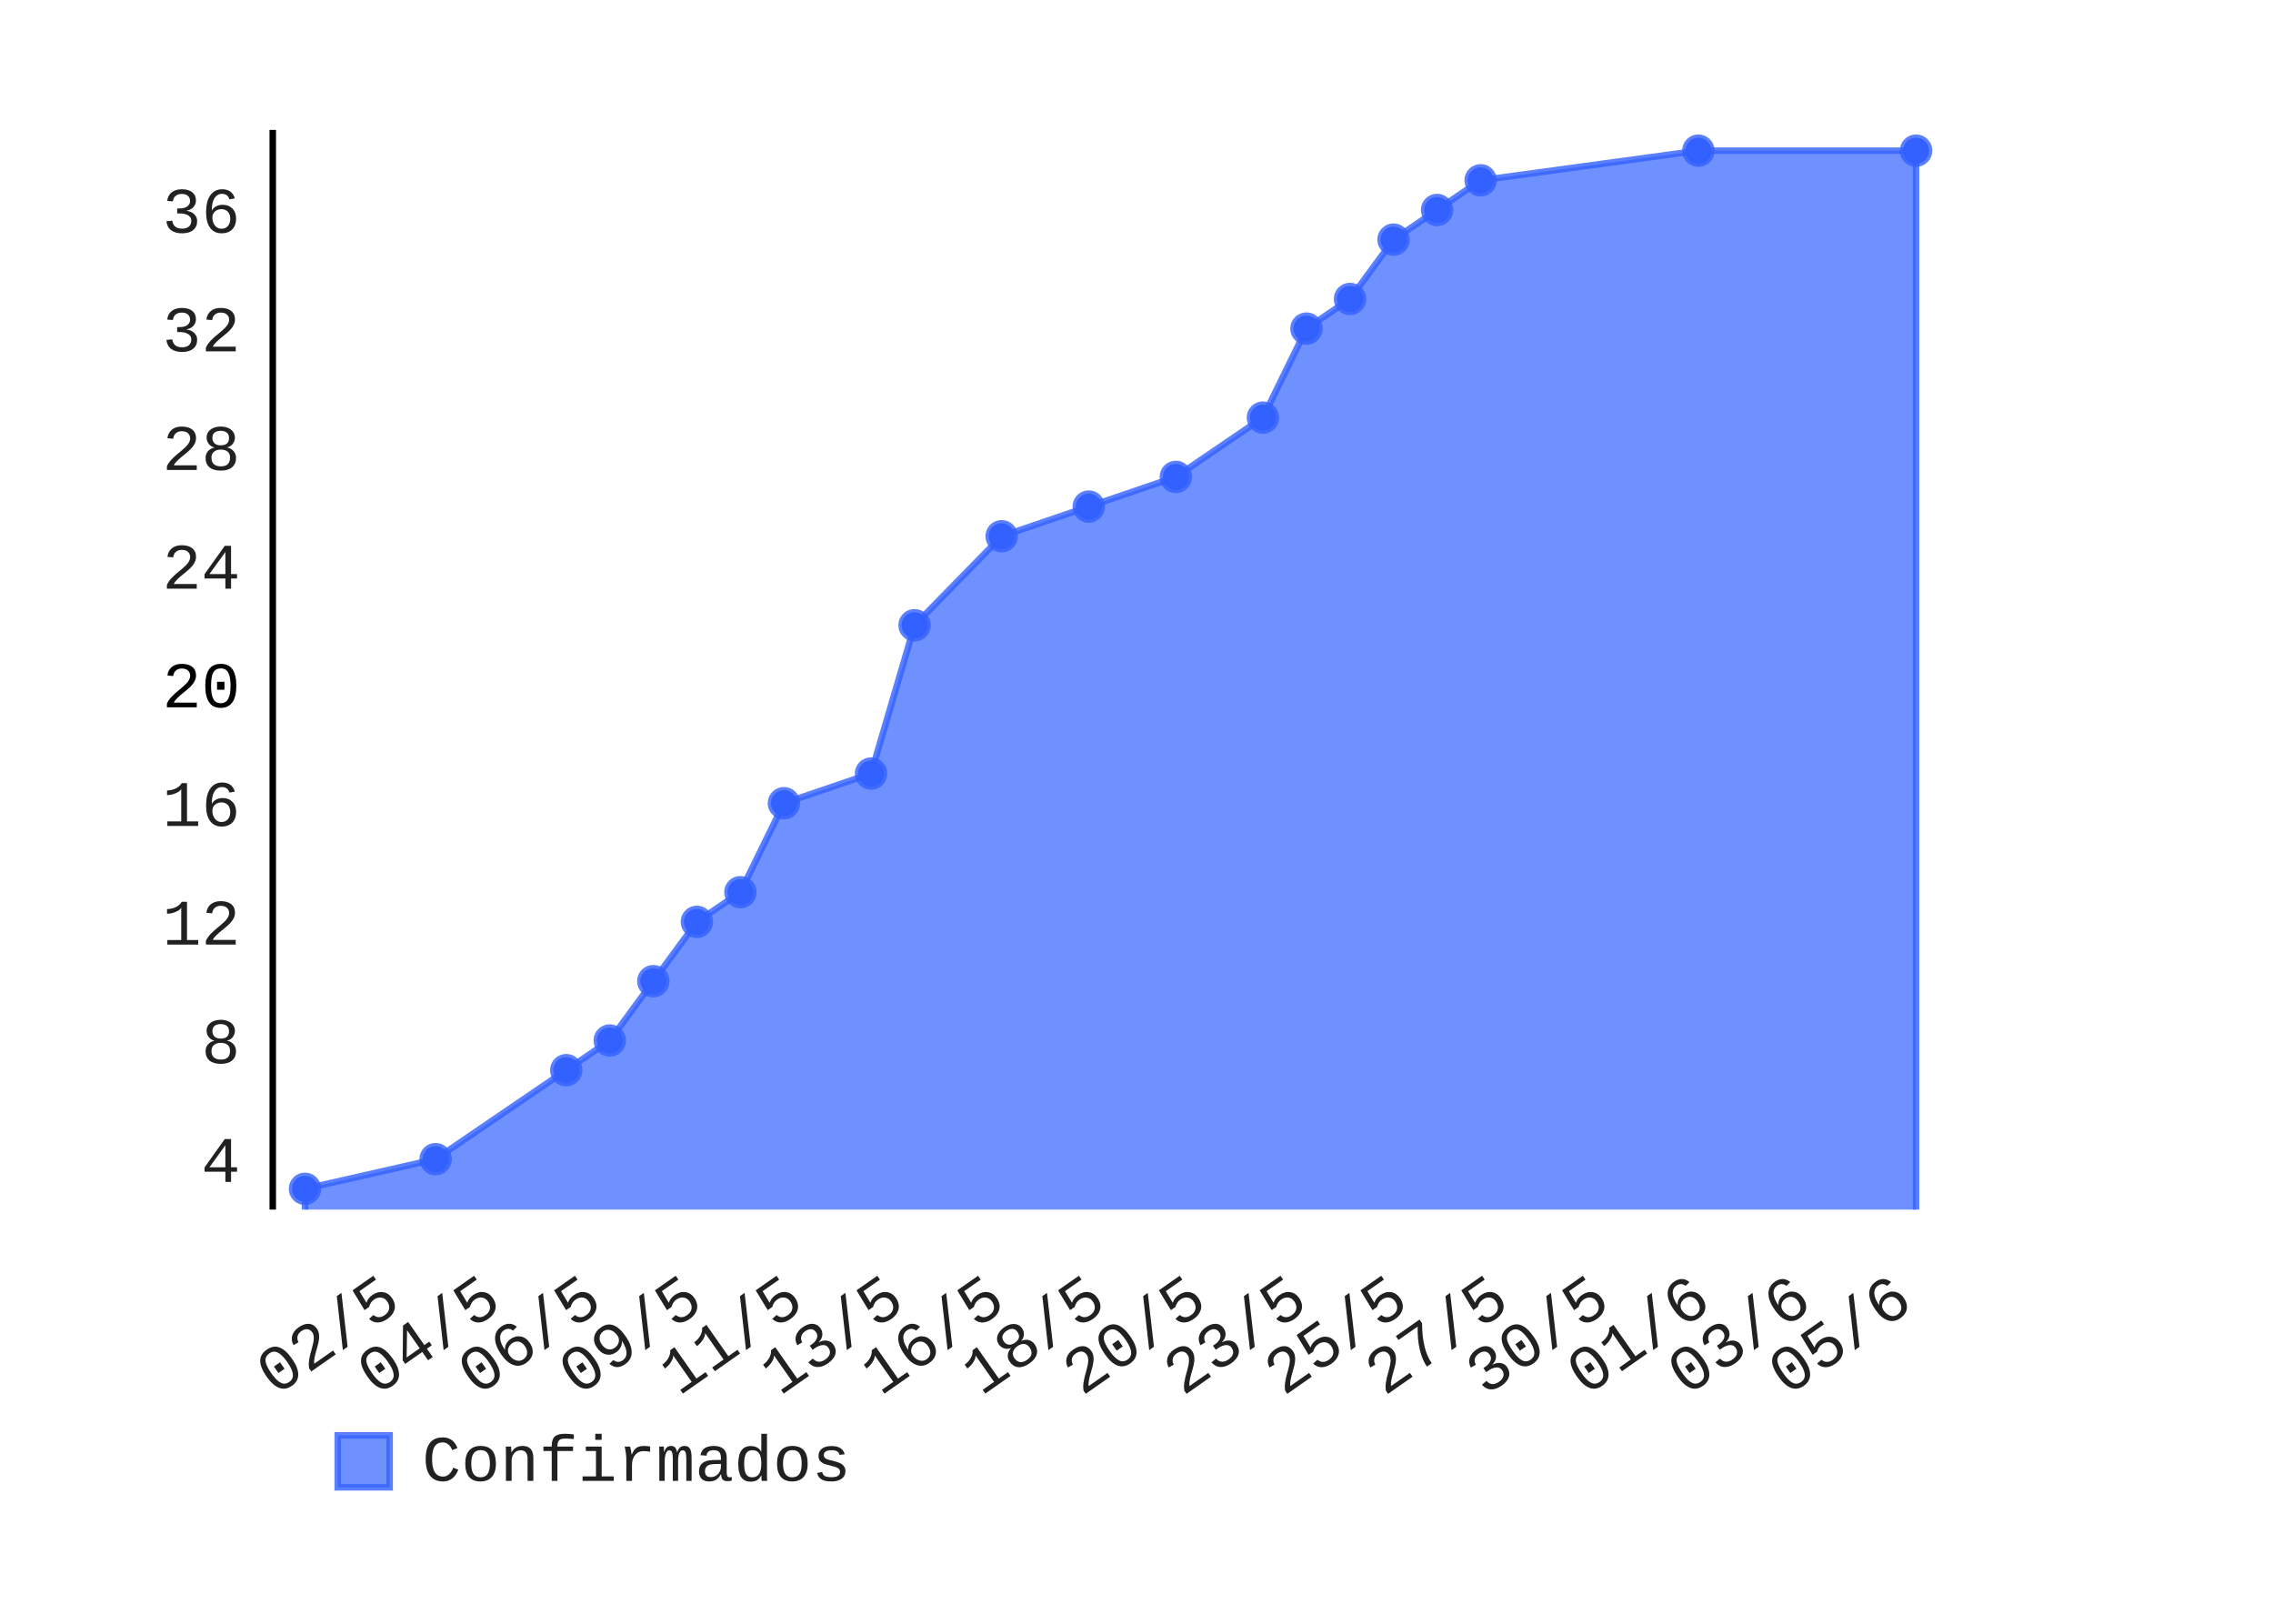
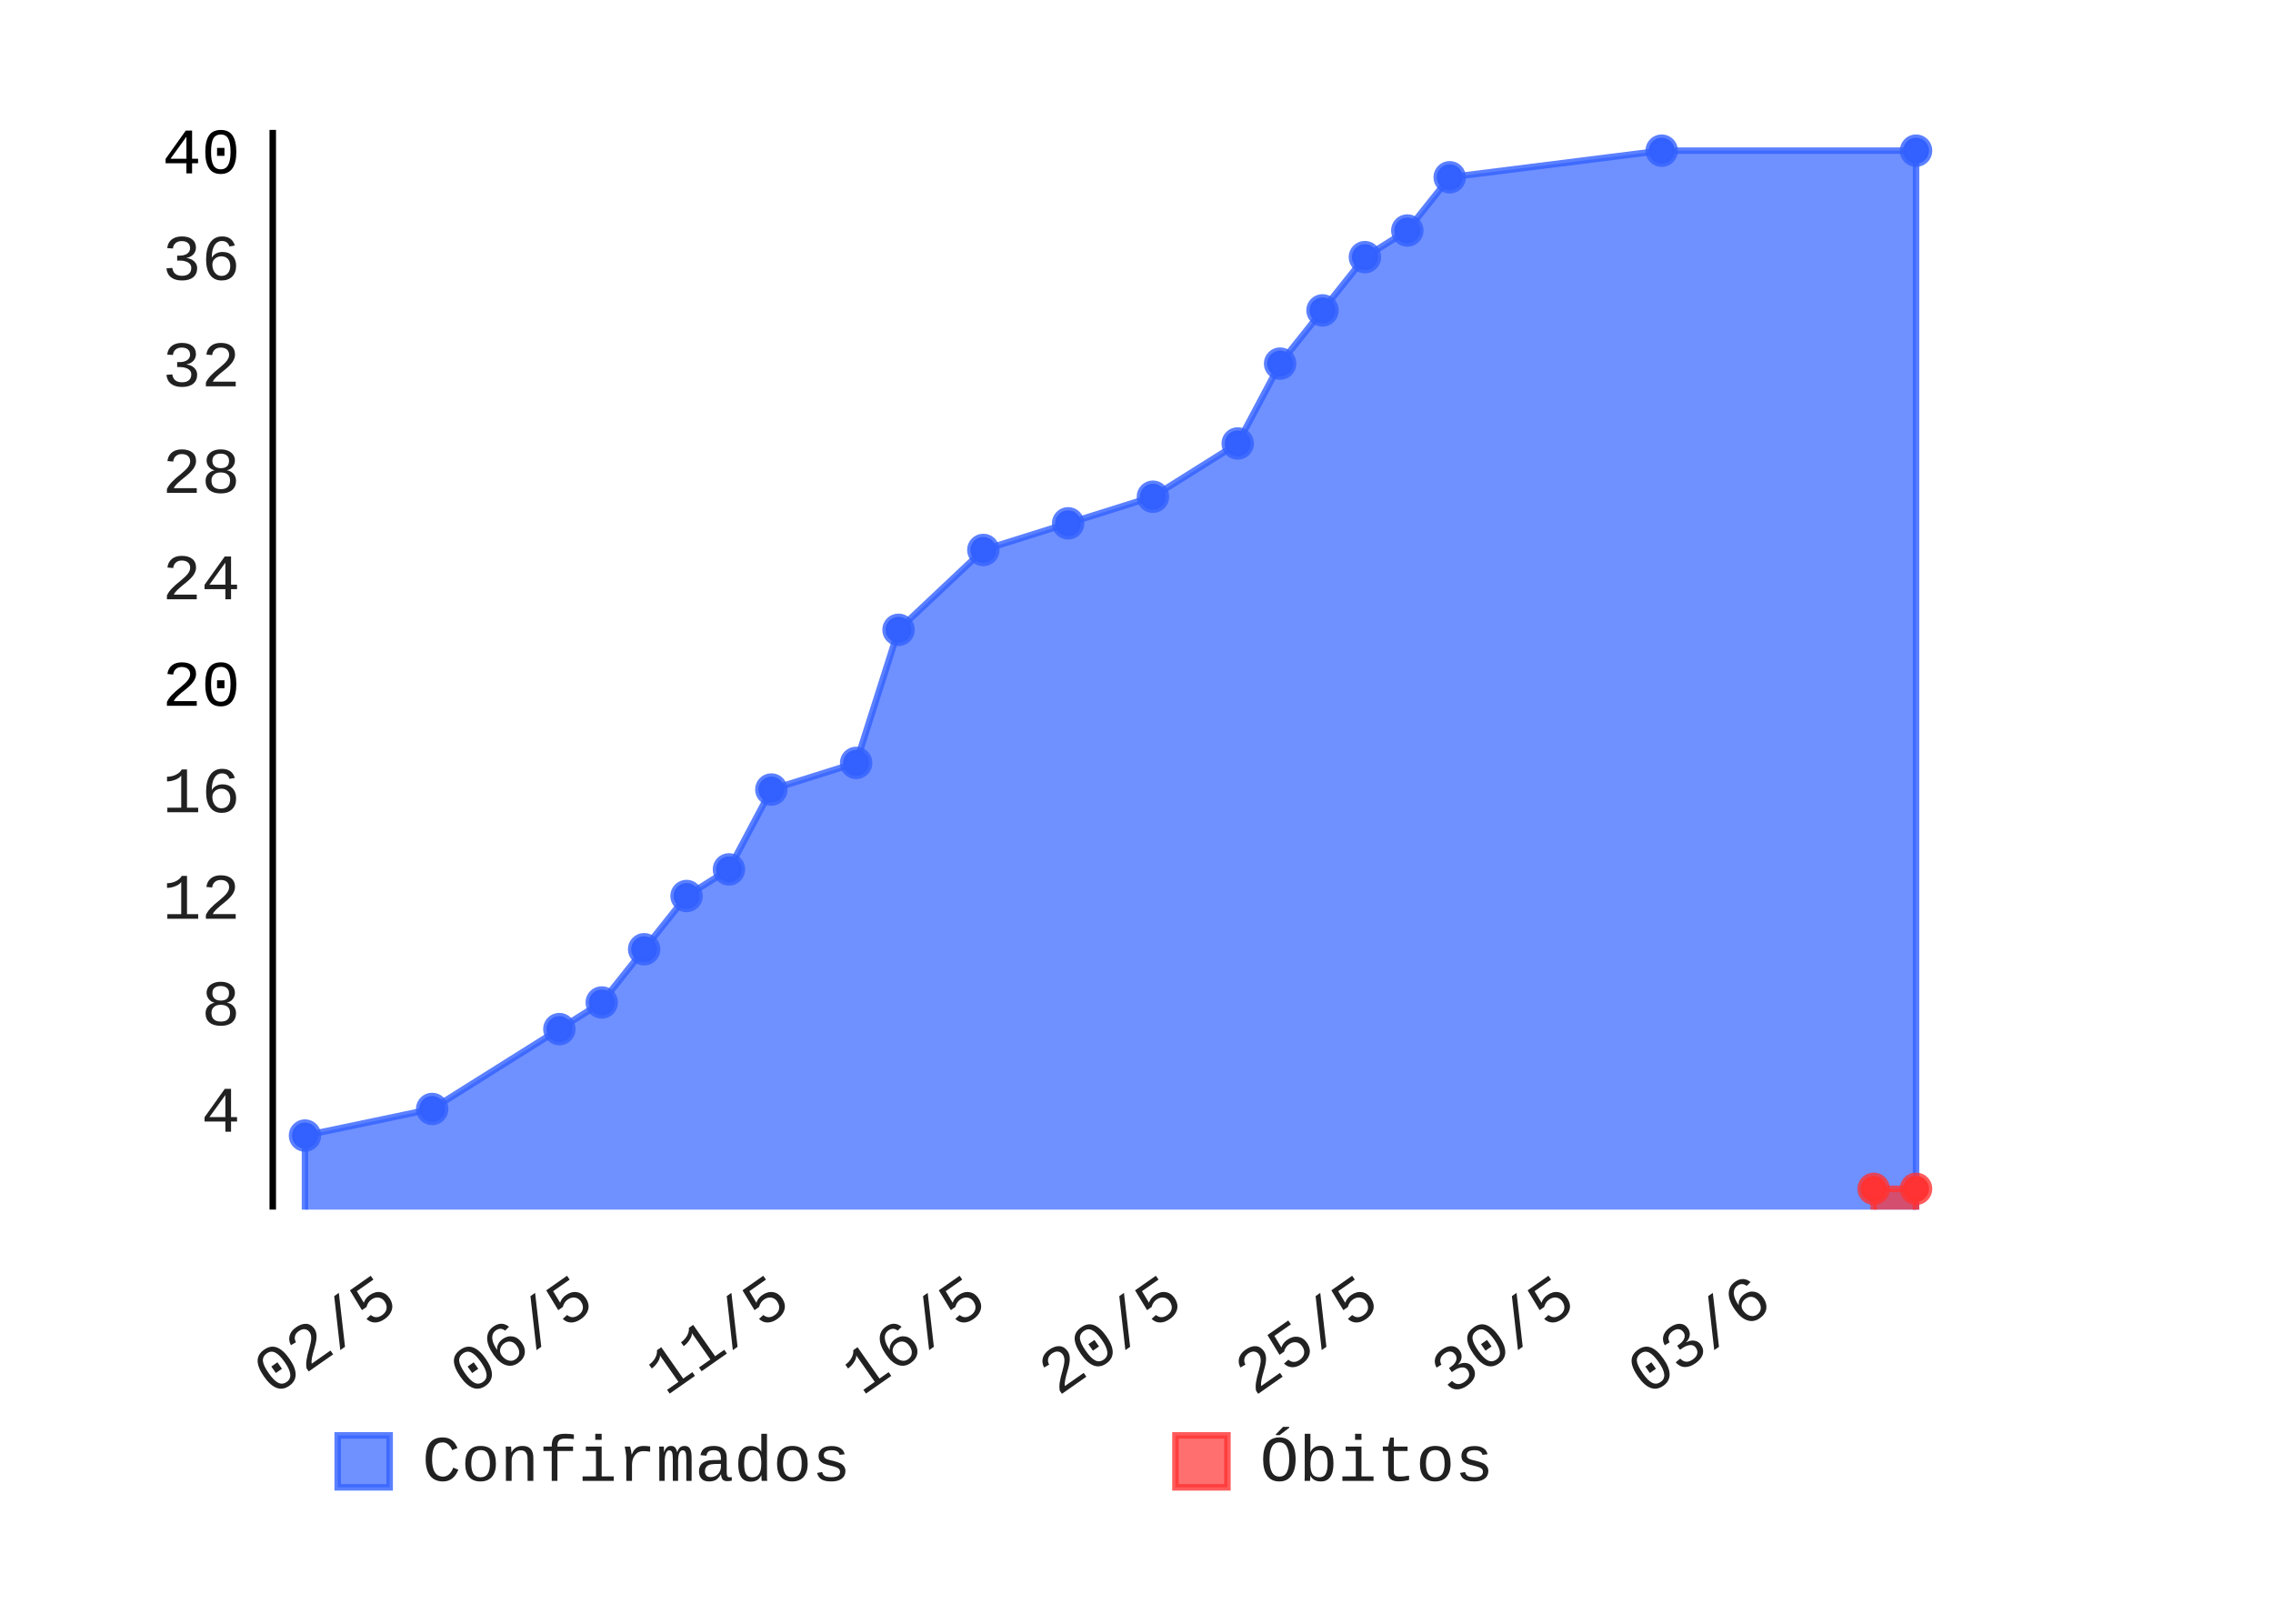
- <svg xmlns="http://www.w3.org/2000/svg" class="pygal-chart" height="250" id="chart-8367b3b0-e9fa-401c-90f2-70d7968c97ee" viewBox="0 0 350 250" width="350">
+ <svg xmlns="http://www.w3.org/2000/svg" class="pygal-chart" height="250" id="chart-69a6029a-c460-47ff-815c-380c722ec05e" viewBox="0 0 350 250" width="350">
  <defs>
-     <style type="text/css">#chart-8367b3b0-e9fa-401c-90f2-70d7968c97ee{-webkit-user-select:none;-webkit-font-smoothing:antialiased;font-family:Consolas,"Liberation Mono",Menlo,Courier,monospace}#chart-8367b3b0-e9fa-401c-90f2-70d7968c97ee .title{font-family:Consolas,"Liberation Mono",Menlo,Courier,monospace;font-size:8px}#chart-8367b3b0-e9fa-401c-90f2-70d7968c97ee .legends .legend text{font-family:Consolas,"Liberation Mono",Menlo,Courier,monospace;font-size:10px}#chart-8367b3b0-e9fa-401c-90f2-70d7968c97ee .axis text{font-family:Consolas,"Liberation Mono",Menlo,Courier,monospace;font-size:10px}#chart-8367b3b0-e9fa-401c-90f2-70d7968c97ee .axis text.major{font-family:Consolas,"Liberation Mono",Menlo,Courier,monospace;font-size:10px}#chart-8367b3b0-e9fa-401c-90f2-70d7968c97ee .text-overlay text.value{font-family:Consolas,"Liberation Mono",Menlo,Courier,monospace;font-size:16px}#chart-8367b3b0-e9fa-401c-90f2-70d7968c97ee .text-overlay text.label{font-family:Consolas,"Liberation Mono",Menlo,Courier,monospace;font-size:10px}#chart-8367b3b0-e9fa-401c-90f2-70d7968c97ee .tooltip{font-family:Consolas,"Liberation Mono",Menlo,Courier,monospace;font-size:12px}#chart-8367b3b0-e9fa-401c-90f2-70d7968c97ee text.no_data{font-family:Consolas,"Liberation Mono",Menlo,Courier,monospace;font-size:64px}
- #chart-8367b3b0-e9fa-401c-90f2-70d7968c97ee{background-color:transparent}#chart-8367b3b0-e9fa-401c-90f2-70d7968c97ee path,#chart-8367b3b0-e9fa-401c-90f2-70d7968c97ee line,#chart-8367b3b0-e9fa-401c-90f2-70d7968c97ee rect,#chart-8367b3b0-e9fa-401c-90f2-70d7968c97ee circle{-webkit-transition:150ms;-moz-transition:150ms;transition:150ms}#chart-8367b3b0-e9fa-401c-90f2-70d7968c97ee .graph &gt; .background{fill:transparent}#chart-8367b3b0-e9fa-401c-90f2-70d7968c97ee .plot &gt; .background{fill:rgba(255,255,255,1)}#chart-8367b3b0-e9fa-401c-90f2-70d7968c97ee .graph{fill:rgba(0,0,0,.87)}#chart-8367b3b0-e9fa-401c-90f2-70d7968c97ee text.no_data{fill:rgba(0,0,0,1)}#chart-8367b3b0-e9fa-401c-90f2-70d7968c97ee .title{fill:rgba(0,0,0,1)}#chart-8367b3b0-e9fa-401c-90f2-70d7968c97ee .legends .legend text{fill:rgba(0,0,0,.87)}#chart-8367b3b0-e9fa-401c-90f2-70d7968c97ee .legends .legend:hover text{fill:rgba(0,0,0,1)}#chart-8367b3b0-e9fa-401c-90f2-70d7968c97ee .axis .line{stroke:rgba(0,0,0,1)}#chart-8367b3b0-e9fa-401c-90f2-70d7968c97ee .axis .guide.line{stroke:rgba(0,0,0,.54)}#chart-8367b3b0-e9fa-401c-90f2-70d7968c97ee .axis .major.line{stroke:rgba(0,0,0,.87)}#chart-8367b3b0-e9fa-401c-90f2-70d7968c97ee .axis text.major{fill:rgba(0,0,0,1)}#chart-8367b3b0-e9fa-401c-90f2-70d7968c97ee .axis.y .guides:hover .guide.line,#chart-8367b3b0-e9fa-401c-90f2-70d7968c97ee .line-graph .axis.x .guides:hover .guide.line,#chart-8367b3b0-e9fa-401c-90f2-70d7968c97ee .stackedline-graph .axis.x .guides:hover .guide.line,#chart-8367b3b0-e9fa-401c-90f2-70d7968c97ee .xy-graph .axis.x .guides:hover .guide.line{stroke:rgba(0,0,0,1)}#chart-8367b3b0-e9fa-401c-90f2-70d7968c97ee .axis .guides:hover text{fill:rgba(0,0,0,1)}#chart-8367b3b0-e9fa-401c-90f2-70d7968c97ee .reactive{fill-opacity:.7;stroke-opacity:.8}#chart-8367b3b0-e9fa-401c-90f2-70d7968c97ee .ci{stroke:rgba(0,0,0,.87)}#chart-8367b3b0-e9fa-401c-90f2-70d7968c97ee .reactive.active,#chart-8367b3b0-e9fa-401c-90f2-70d7968c97ee .active .reactive{fill-opacity:.8;stroke-opacity:.9;stroke-width:4}#chart-8367b3b0-e9fa-401c-90f2-70d7968c97ee .ci .reactive.active{stroke-width:1.5}#chart-8367b3b0-e9fa-401c-90f2-70d7968c97ee .series text{fill:rgba(0,0,0,1)}#chart-8367b3b0-e9fa-401c-90f2-70d7968c97ee .tooltip rect{fill:rgba(255,255,255,1);stroke:rgba(0,0,0,1);-webkit-transition:opacity 150ms;-moz-transition:opacity 150ms;transition:opacity 150ms}#chart-8367b3b0-e9fa-401c-90f2-70d7968c97ee .tooltip .label{fill:rgba(0,0,0,.87)}#chart-8367b3b0-e9fa-401c-90f2-70d7968c97ee .tooltip .label{fill:rgba(0,0,0,.87)}#chart-8367b3b0-e9fa-401c-90f2-70d7968c97ee .tooltip .legend{font-size:.8em;fill:rgba(0,0,0,.54)}#chart-8367b3b0-e9fa-401c-90f2-70d7968c97ee .tooltip .x_label{font-size:.6em;fill:rgba(0,0,0,1)}#chart-8367b3b0-e9fa-401c-90f2-70d7968c97ee .tooltip .xlink{font-size:.5em;text-decoration:underline}#chart-8367b3b0-e9fa-401c-90f2-70d7968c97ee .tooltip .value{font-size:1.5em}#chart-8367b3b0-e9fa-401c-90f2-70d7968c97ee .bound{font-size:.5em}#chart-8367b3b0-e9fa-401c-90f2-70d7968c97ee .max-value{font-size:.75em;fill:rgba(0,0,0,.54)}#chart-8367b3b0-e9fa-401c-90f2-70d7968c97ee .map-element{fill:rgba(255,255,255,1);stroke:rgba(0,0,0,.54) !important}#chart-8367b3b0-e9fa-401c-90f2-70d7968c97ee .map-element .reactive{fill-opacity:inherit;stroke-opacity:inherit}#chart-8367b3b0-e9fa-401c-90f2-70d7968c97ee .color-0,#chart-8367b3b0-e9fa-401c-90f2-70d7968c97ee .color-0 a:visited{stroke:#3361FF;fill:#3361FF}#chart-8367b3b0-e9fa-401c-90f2-70d7968c97ee .text-overlay .color-0 text{fill:black}
- #chart-8367b3b0-e9fa-401c-90f2-70d7968c97ee text.no_data{text-anchor:middle}#chart-8367b3b0-e9fa-401c-90f2-70d7968c97ee .guide.line{fill:none}#chart-8367b3b0-e9fa-401c-90f2-70d7968c97ee .centered{text-anchor:middle}#chart-8367b3b0-e9fa-401c-90f2-70d7968c97ee .title{text-anchor:middle}#chart-8367b3b0-e9fa-401c-90f2-70d7968c97ee .legends .legend text{fill-opacity:1}#chart-8367b3b0-e9fa-401c-90f2-70d7968c97ee .axis.x text{text-anchor:middle}#chart-8367b3b0-e9fa-401c-90f2-70d7968c97ee .axis.x:not(.web) text[transform]{text-anchor:start}#chart-8367b3b0-e9fa-401c-90f2-70d7968c97ee .axis.x:not(.web) text[transform].backwards{text-anchor:end}#chart-8367b3b0-e9fa-401c-90f2-70d7968c97ee .axis.y text{text-anchor:end}#chart-8367b3b0-e9fa-401c-90f2-70d7968c97ee .axis.y text[transform].backwards{text-anchor:start}#chart-8367b3b0-e9fa-401c-90f2-70d7968c97ee .axis.y2 text{text-anchor:start}#chart-8367b3b0-e9fa-401c-90f2-70d7968c97ee .axis.y2 text[transform].backwards{text-anchor:end}#chart-8367b3b0-e9fa-401c-90f2-70d7968c97ee .axis .guide.line{stroke-dasharray:4,4}#chart-8367b3b0-e9fa-401c-90f2-70d7968c97ee .axis .major.guide.line{stroke-dasharray:6,6}#chart-8367b3b0-e9fa-401c-90f2-70d7968c97ee .horizontal .axis.y .guide.line,#chart-8367b3b0-e9fa-401c-90f2-70d7968c97ee .horizontal .axis.y2 .guide.line,#chart-8367b3b0-e9fa-401c-90f2-70d7968c97ee .vertical .axis.x .guide.line{opacity:0}#chart-8367b3b0-e9fa-401c-90f2-70d7968c97ee .horizontal .axis.always_show .guide.line,#chart-8367b3b0-e9fa-401c-90f2-70d7968c97ee .vertical .axis.always_show .guide.line{opacity:1 !important}#chart-8367b3b0-e9fa-401c-90f2-70d7968c97ee .axis.y .guides:hover .guide.line,#chart-8367b3b0-e9fa-401c-90f2-70d7968c97ee .axis.y2 .guides:hover .guide.line,#chart-8367b3b0-e9fa-401c-90f2-70d7968c97ee .axis.x .guides:hover .guide.line{opacity:1}#chart-8367b3b0-e9fa-401c-90f2-70d7968c97ee .axis .guides:hover text{opacity:1}#chart-8367b3b0-e9fa-401c-90f2-70d7968c97ee .nofill{fill:none}#chart-8367b3b0-e9fa-401c-90f2-70d7968c97ee .subtle-fill{fill-opacity:.2}#chart-8367b3b0-e9fa-401c-90f2-70d7968c97ee .dot{stroke-width:1px;fill-opacity:1}#chart-8367b3b0-e9fa-401c-90f2-70d7968c97ee .dot.active{stroke-width:5px}#chart-8367b3b0-e9fa-401c-90f2-70d7968c97ee .dot.negative{fill:transparent}#chart-8367b3b0-e9fa-401c-90f2-70d7968c97ee text,#chart-8367b3b0-e9fa-401c-90f2-70d7968c97ee tspan{stroke:none !important}#chart-8367b3b0-e9fa-401c-90f2-70d7968c97ee .series text.active{opacity:1}#chart-8367b3b0-e9fa-401c-90f2-70d7968c97ee .tooltip rect{fill-opacity:.95;stroke-width:.5}#chart-8367b3b0-e9fa-401c-90f2-70d7968c97ee .tooltip text{fill-opacity:1}#chart-8367b3b0-e9fa-401c-90f2-70d7968c97ee .showable{visibility:hidden}#chart-8367b3b0-e9fa-401c-90f2-70d7968c97ee .showable.shown{visibility:visible}#chart-8367b3b0-e9fa-401c-90f2-70d7968c97ee .gauge-background{fill:rgba(229,229,229,1);stroke:none}#chart-8367b3b0-e9fa-401c-90f2-70d7968c97ee .bg-lines{stroke:transparent;stroke-width:2px}</style>
+     <style type="text/css">#chart-69a6029a-c460-47ff-815c-380c722ec05e{-webkit-user-select:none;-webkit-font-smoothing:antialiased;font-family:Consolas,"Liberation Mono",Menlo,Courier,monospace}#chart-69a6029a-c460-47ff-815c-380c722ec05e .title{font-family:Consolas,"Liberation Mono",Menlo,Courier,monospace;font-size:8px}#chart-69a6029a-c460-47ff-815c-380c722ec05e .legends .legend text{font-family:Consolas,"Liberation Mono",Menlo,Courier,monospace;font-size:10px}#chart-69a6029a-c460-47ff-815c-380c722ec05e .axis text{font-family:Consolas,"Liberation Mono",Menlo,Courier,monospace;font-size:10px}#chart-69a6029a-c460-47ff-815c-380c722ec05e .axis text.major{font-family:Consolas,"Liberation Mono",Menlo,Courier,monospace;font-size:10px}#chart-69a6029a-c460-47ff-815c-380c722ec05e .text-overlay text.value{font-family:Consolas,"Liberation Mono",Menlo,Courier,monospace;font-size:16px}#chart-69a6029a-c460-47ff-815c-380c722ec05e .text-overlay text.label{font-family:Consolas,"Liberation Mono",Menlo,Courier,monospace;font-size:10px}#chart-69a6029a-c460-47ff-815c-380c722ec05e .tooltip{font-family:Consolas,"Liberation Mono",Menlo,Courier,monospace;font-size:12px}#chart-69a6029a-c460-47ff-815c-380c722ec05e text.no_data{font-family:Consolas,"Liberation Mono",Menlo,Courier,monospace;font-size:64px}
+ #chart-69a6029a-c460-47ff-815c-380c722ec05e{background-color:transparent}#chart-69a6029a-c460-47ff-815c-380c722ec05e path,#chart-69a6029a-c460-47ff-815c-380c722ec05e line,#chart-69a6029a-c460-47ff-815c-380c722ec05e rect,#chart-69a6029a-c460-47ff-815c-380c722ec05e circle{-webkit-transition:150ms;-moz-transition:150ms;transition:150ms}#chart-69a6029a-c460-47ff-815c-380c722ec05e .graph &gt; .background{fill:transparent}#chart-69a6029a-c460-47ff-815c-380c722ec05e .plot &gt; .background{fill:rgba(255,255,255,1)}#chart-69a6029a-c460-47ff-815c-380c722ec05e .graph{fill:rgba(0,0,0,.87)}#chart-69a6029a-c460-47ff-815c-380c722ec05e text.no_data{fill:rgba(0,0,0,1)}#chart-69a6029a-c460-47ff-815c-380c722ec05e .title{fill:rgba(0,0,0,1)}#chart-69a6029a-c460-47ff-815c-380c722ec05e .legends .legend text{fill:rgba(0,0,0,.87)}#chart-69a6029a-c460-47ff-815c-380c722ec05e .legends .legend:hover text{fill:rgba(0,0,0,1)}#chart-69a6029a-c460-47ff-815c-380c722ec05e .axis .line{stroke:rgba(0,0,0,1)}#chart-69a6029a-c460-47ff-815c-380c722ec05e .axis .guide.line{stroke:rgba(0,0,0,.54)}#chart-69a6029a-c460-47ff-815c-380c722ec05e .axis .major.line{stroke:rgba(0,0,0,.87)}#chart-69a6029a-c460-47ff-815c-380c722ec05e .axis text.major{fill:rgba(0,0,0,1)}#chart-69a6029a-c460-47ff-815c-380c722ec05e .axis.y .guides:hover .guide.line,#chart-69a6029a-c460-47ff-815c-380c722ec05e .line-graph .axis.x .guides:hover .guide.line,#chart-69a6029a-c460-47ff-815c-380c722ec05e .stackedline-graph .axis.x .guides:hover .guide.line,#chart-69a6029a-c460-47ff-815c-380c722ec05e .xy-graph .axis.x .guides:hover .guide.line{stroke:rgba(0,0,0,1)}#chart-69a6029a-c460-47ff-815c-380c722ec05e .axis .guides:hover text{fill:rgba(0,0,0,1)}#chart-69a6029a-c460-47ff-815c-380c722ec05e .reactive{fill-opacity:.7;stroke-opacity:.8}#chart-69a6029a-c460-47ff-815c-380c722ec05e .ci{stroke:rgba(0,0,0,.87)}#chart-69a6029a-c460-47ff-815c-380c722ec05e .reactive.active,#chart-69a6029a-c460-47ff-815c-380c722ec05e .active .reactive{fill-opacity:.8;stroke-opacity:.9;stroke-width:4}#chart-69a6029a-c460-47ff-815c-380c722ec05e .ci .reactive.active{stroke-width:1.5}#chart-69a6029a-c460-47ff-815c-380c722ec05e .series text{fill:rgba(0,0,0,1)}#chart-69a6029a-c460-47ff-815c-380c722ec05e .tooltip rect{fill:rgba(255,255,255,1);stroke:rgba(0,0,0,1);-webkit-transition:opacity 150ms;-moz-transition:opacity 150ms;transition:opacity 150ms}#chart-69a6029a-c460-47ff-815c-380c722ec05e .tooltip .label{fill:rgba(0,0,0,.87)}#chart-69a6029a-c460-47ff-815c-380c722ec05e .tooltip .label{fill:rgba(0,0,0,.87)}#chart-69a6029a-c460-47ff-815c-380c722ec05e .tooltip .legend{font-size:.8em;fill:rgba(0,0,0,.54)}#chart-69a6029a-c460-47ff-815c-380c722ec05e .tooltip .x_label{font-size:.6em;fill:rgba(0,0,0,1)}#chart-69a6029a-c460-47ff-815c-380c722ec05e .tooltip .xlink{font-size:.5em;text-decoration:underline}#chart-69a6029a-c460-47ff-815c-380c722ec05e .tooltip .value{font-size:1.5em}#chart-69a6029a-c460-47ff-815c-380c722ec05e .bound{font-size:.5em}#chart-69a6029a-c460-47ff-815c-380c722ec05e .max-value{font-size:.75em;fill:rgba(0,0,0,.54)}#chart-69a6029a-c460-47ff-815c-380c722ec05e .map-element{fill:rgba(255,255,255,1);stroke:rgba(0,0,0,.54) !important}#chart-69a6029a-c460-47ff-815c-380c722ec05e .map-element .reactive{fill-opacity:inherit;stroke-opacity:inherit}#chart-69a6029a-c460-47ff-815c-380c722ec05e .color-0,#chart-69a6029a-c460-47ff-815c-380c722ec05e .color-0 a:visited{stroke:#3361FF;fill:#3361FF}#chart-69a6029a-c460-47ff-815c-380c722ec05e .color-1,#chart-69a6029a-c460-47ff-815c-380c722ec05e .color-1 a:visited{stroke:#FF3333;fill:#FF3333}#chart-69a6029a-c460-47ff-815c-380c722ec05e .text-overlay .color-0 text{fill:black}#chart-69a6029a-c460-47ff-815c-380c722ec05e .text-overlay .color-1 text{fill:black}
+ #chart-69a6029a-c460-47ff-815c-380c722ec05e text.no_data{text-anchor:middle}#chart-69a6029a-c460-47ff-815c-380c722ec05e .guide.line{fill:none}#chart-69a6029a-c460-47ff-815c-380c722ec05e .centered{text-anchor:middle}#chart-69a6029a-c460-47ff-815c-380c722ec05e .title{text-anchor:middle}#chart-69a6029a-c460-47ff-815c-380c722ec05e .legends .legend text{fill-opacity:1}#chart-69a6029a-c460-47ff-815c-380c722ec05e .axis.x text{text-anchor:middle}#chart-69a6029a-c460-47ff-815c-380c722ec05e .axis.x:not(.web) text[transform]{text-anchor:start}#chart-69a6029a-c460-47ff-815c-380c722ec05e .axis.x:not(.web) text[transform].backwards{text-anchor:end}#chart-69a6029a-c460-47ff-815c-380c722ec05e .axis.y text{text-anchor:end}#chart-69a6029a-c460-47ff-815c-380c722ec05e .axis.y text[transform].backwards{text-anchor:start}#chart-69a6029a-c460-47ff-815c-380c722ec05e .axis.y2 text{text-anchor:start}#chart-69a6029a-c460-47ff-815c-380c722ec05e .axis.y2 text[transform].backwards{text-anchor:end}#chart-69a6029a-c460-47ff-815c-380c722ec05e .axis .guide.line{stroke-dasharray:4,4}#chart-69a6029a-c460-47ff-815c-380c722ec05e .axis .major.guide.line{stroke-dasharray:6,6}#chart-69a6029a-c460-47ff-815c-380c722ec05e .horizontal .axis.y .guide.line,#chart-69a6029a-c460-47ff-815c-380c722ec05e .horizontal .axis.y2 .guide.line,#chart-69a6029a-c460-47ff-815c-380c722ec05e .vertical .axis.x .guide.line{opacity:0}#chart-69a6029a-c460-47ff-815c-380c722ec05e .horizontal .axis.always_show .guide.line,#chart-69a6029a-c460-47ff-815c-380c722ec05e .vertical .axis.always_show .guide.line{opacity:1 !important}#chart-69a6029a-c460-47ff-815c-380c722ec05e .axis.y .guides:hover .guide.line,#chart-69a6029a-c460-47ff-815c-380c722ec05e .axis.y2 .guides:hover .guide.line,#chart-69a6029a-c460-47ff-815c-380c722ec05e .axis.x .guides:hover .guide.line{opacity:1}#chart-69a6029a-c460-47ff-815c-380c722ec05e .axis .guides:hover text{opacity:1}#chart-69a6029a-c460-47ff-815c-380c722ec05e .nofill{fill:none}#chart-69a6029a-c460-47ff-815c-380c722ec05e .subtle-fill{fill-opacity:.2}#chart-69a6029a-c460-47ff-815c-380c722ec05e .dot{stroke-width:1px;fill-opacity:1}#chart-69a6029a-c460-47ff-815c-380c722ec05e .dot.active{stroke-width:5px}#chart-69a6029a-c460-47ff-815c-380c722ec05e .dot.negative{fill:transparent}#chart-69a6029a-c460-47ff-815c-380c722ec05e text,#chart-69a6029a-c460-47ff-815c-380c722ec05e tspan{stroke:none !important}#chart-69a6029a-c460-47ff-815c-380c722ec05e .series text.active{opacity:1}#chart-69a6029a-c460-47ff-815c-380c722ec05e .tooltip rect{fill-opacity:.95;stroke-width:.5}#chart-69a6029a-c460-47ff-815c-380c722ec05e .tooltip text{fill-opacity:1}#chart-69a6029a-c460-47ff-815c-380c722ec05e .showable{visibility:hidden}#chart-69a6029a-c460-47ff-815c-380c722ec05e .showable.shown{visibility:visible}#chart-69a6029a-c460-47ff-815c-380c722ec05e .gauge-background{fill:rgba(229,229,229,1);stroke:none}#chart-69a6029a-c460-47ff-815c-380c722ec05e .bg-lines{stroke:transparent;stroke-width:2px}</style>
  </defs>
  <g class="graph datetimeline-graph vertical">
    <rect class="background" height="250" width="350" x="0" y="0" />
    <g class="plot" transform="translate(42, 20)">
      <rect class="background" height="166.234" width="258.0" x="0" y="0" />
      <g class="axis y">
        <g class="guides">
-           <text class="" x="-5" y="161.97">4</text>
+           <text class="" x="-5" y="154.242">4</text>
        </g>
        <g class="guides">
-           <text class="" x="-5" y="143.703">8</text>
+           <text class="" x="-5" y="137.848">8</text>
        </g>
        <g class="guides">
-           <text class="" x="-5" y="125.436">12</text>
+           <text class="" x="-5" y="121.454">12</text>
        </g>
        <g class="guides">
-           <text class="" x="-5" y="107.168">16</text>
+           <text class="" x="-5" y="105.06">16</text>
        </g>
        <g class="guides">
-           <text class="major" x="-5" y="88.901">20</text>
+           <text class="major" x="-5" y="88.666">20</text>
        </g>
        <g class="guides">
-           <text class="" x="-5" y="70.633">24</text>
+           <text class="" x="-5" y="72.272">24</text>
        </g>
        <g class="guides">
-           <text class="" x="-5" y="52.366">28</text>
+           <text class="" x="-5" y="55.879">28</text>
        </g>
        <g class="guides">
-           <text class="" x="-5" y="34.098">32</text>
+           <text class="" x="-5" y="39.485">32</text>
        </g>
        <g class="guides">
-           <text class="" x="-5" y="15.831">36</text>
+           <text class="" x="-5" y="23.091">36</text>
+         </g>
+         <g class="guides">
+           <text class="major" x="-5" y="6.697">40</text>
        </g>
      </g>
      <g class="axis x">
        <path class="line" d="M0 0 v166.234" />
        <g class="guides">
-           <path class="guide line" d="M20.109 0 v166.234" />
-           <text class="backwards" transform="rotate(325 20.10938 181.2342)" x="20.109" y="181.234">02/5</text>
+           <path class="guide line" d="M19.711 0 v166.234" />
+           <text class="backwards" transform="rotate(325 19.71075 181.2342)" x="19.711" y="181.234">02/5</text>
        </g>
        <g class="guides">
-           <path class="guide line" d="M35.63 0 v166.234" />
-           <text class="backwards" transform="rotate(325 35.62971 181.2342)" x="35.63" y="181.234">04/5</text>
+           <path class="guide line" d="M49.935 0 v166.234" />
+           <text class="backwards" transform="rotate(325 49.93455 181.2342)" x="49.935" y="181.234">06/5</text>
        </g>
        <g class="guides">
-           <path class="guide line" d="M51.15 0 v166.234" />
-           <text class="backwards" transform="rotate(325 51.15004 181.2342)" x="51.15" y="181.234">06/5</text>
+           <path class="guide line" d="M80.158 0 v166.234" />
+           <text class="backwards" transform="rotate(325 80.15834 181.2342)" x="80.158" y="181.234">11/5</text>
        </g>
        <g class="guides">
-           <path class="guide line" d="M66.67 0 v166.234" />
-           <text class="backwards" transform="rotate(325 66.67036 181.2342)" x="66.67" y="181.234">09/5</text>
+           <path class="guide line" d="M110.382 0 v166.234" />
+           <text class="backwards" transform="rotate(325 110.3821 181.2342)" x="110.382" y="181.234">16/5</text>
        </g>
        <g class="guides">
-           <path class="guide line" d="M82.191 0 v166.234" />
-           <text class="backwards" transform="rotate(325 82.19069 181.2342)" x="82.191" y="181.234">11/5</text>
+           <path class="guide line" d="M140.606 0 v166.234" />
+           <text class="backwards" transform="rotate(325 140.6059 181.2342)" x="140.606" y="181.234">20/5</text>
        </g>
        <g class="guides">
-           <path class="guide line" d="M97.711 0 v166.234" />
-           <text class="backwards" transform="rotate(325 97.71102 181.2342)" x="97.711" y="181.234">13/5</text>
+           <path class="guide line" d="M170.83 0 v166.234" />
+           <text class="backwards" transform="rotate(325 170.8297 181.2342)" x="170.83" y="181.234">25/5</text>
        </g>
        <g class="guides">
-           <path class="guide line" d="M113.231 0 v166.234" />
-           <text class="backwards" transform="rotate(325 113.2313 181.2342)" x="113.231" y="181.234">16/5</text>
+           <path class="guide line" d="M201.054 0 v166.234" />
+           <text class="backwards" transform="rotate(325 201.0535 181.2342)" x="201.054" y="181.234">30/5</text>
        </g>
        <g class="guides">
-           <path class="guide line" d="M128.752 0 v166.234" />
-           <text class="backwards" transform="rotate(325 128.7517 181.2342)" x="128.752" y="181.234">18/5</text>
-         </g>
-         <g class="guides">
-           <path class="guide line" d="M144.272 0 v166.234" />
-           <text class="backwards" transform="rotate(325 144.272 181.2342)" x="144.272" y="181.234">20/5</text>
-         </g>
-         <g class="guides">
-           <path class="guide line" d="M159.792 0 v166.234" />
-           <text class="backwards" transform="rotate(325 159.7923 181.2342)" x="159.792" y="181.234">23/5</text>
-         </g>
-         <g class="guides">
-           <path class="guide line" d="M175.313 0 v166.234" />
-           <text class="backwards" transform="rotate(325 175.3127 181.2342)" x="175.313" y="181.234">25/5</text>
-         </g>
-         <g class="guides">
-           <path class="guide line" d="M190.833 0 v166.234" />
-           <text class="backwards" transform="rotate(325 190.833 181.2342)" x="190.833" y="181.234">27/5</text>
-         </g>
-         <g class="guides">
-           <path class="guide line" d="M206.353 0 v166.234" />
-           <text class="backwards" transform="rotate(325 206.3533 181.2342)" x="206.353" y="181.234">30/5</text>
-         </g>
-         <g class="guides">
-           <path class="guide line" d="M221.874 0 v166.234" />
-           <text class="backwards" transform="rotate(325 221.8736 181.2342)" x="221.874" y="181.234">01/6</text>
-         </g>
-         <g class="guides">
-           <path class="guide line" d="M237.394 0 v166.234" />
-           <text class="backwards" transform="rotate(325 237.394 181.2342)" x="237.394" y="181.234">03/6</text>
-         </g>
-         <g class="guides">
-           <path class="guide line" d="M252.914 0 v166.234" />
-           <text class="backwards" transform="rotate(325 252.9143 181.2342)" x="252.914" y="181.234">05/6</text>
+           <path class="guide line" d="M231.277 0 v166.234" />
+           <text class="backwards" transform="rotate(325 231.2773 181.2342)" x="231.277" y="181.234">03/6</text>
        </g>
      </g>
      <g class="series serie-0 color-0">
-         <path class="line reactive" d="M4.962 166.234 L4.962 163.037 25.076 158.47 45.19 144.77 51.895 140.203 58.6 131.069 65.305 121.936 72.009 117.369 78.714 103.668 92.124 99.101 98.828 76.267 112.238 62.566 125.648 57.999 139.057 53.432 152.467 44.299 159.172 30.598 165.876 26.031 172.581 16.897 179.286 12.331 185.991 7.764 219.515 3.197 253.038 3.197 253.038 166.234" />
+         <path class="line reactive" d="M4.962 166.234 L4.962 154.84 24.547 150.742 44.132 138.447 50.66 134.348 57.188 126.151 63.717 117.954 70.245 113.856 76.773 101.56 89.83 97.462 96.358 76.969 109.415 64.674 122.472 60.575 135.528 56.477 148.585 48.28 155.113 35.985 161.642 27.788 168.17 19.591 174.698 15.492 181.227 7.295 213.868 3.197 253.038 3.197 253.038 166.234" />
+       </g>
+       <g class="series serie-1 color-1">
+         <path class="line reactive" d="M246.51 166.234 L246.51 163.037 253.038 163.037 253.038 166.234" />
      </g>
    </g>
    <g class="titles" />
    <g class="plot overlay" transform="translate(42, 20)">
      <g class="series serie-0 color-0">
        <g class="dots">
-           <circle class="dot reactive tooltip-trigger" cx="4.962" cy="163.037" r="2" />
+           <circle class="dot reactive tooltip-trigger" cx="4.962" cy="154.84" r="2" />
        </g>
        <g class="dots">
-           <circle class="dot reactive tooltip-trigger" cx="25.076" cy="158.47" r="2" />
+           <circle class="dot reactive tooltip-trigger" cx="24.547" cy="150.742" r="2" />
        </g>
        <g class="dots">
-           <circle class="dot reactive tooltip-trigger" cx="45.19" cy="144.77" r="2" />
+           <circle class="dot reactive tooltip-trigger" cx="44.132" cy="138.447" r="2" />
        </g>
        <g class="dots">
-           <circle class="dot reactive tooltip-trigger" cx="51.895" cy="140.203" r="2" />
+           <circle class="dot reactive tooltip-trigger" cx="50.66" cy="134.348" r="2" />
        </g>
        <g class="dots">
-           <circle class="dot reactive tooltip-trigger" cx="58.6" cy="131.069" r="2" />
+           <circle class="dot reactive tooltip-trigger" cx="57.188" cy="126.151" r="2" />
        </g>
        <g class="dots">
-           <circle class="dot reactive tooltip-trigger" cx="65.305" cy="121.936" r="2" />
+           <circle class="dot reactive tooltip-trigger" cx="63.717" cy="117.954" r="2" />
        </g>
        <g class="dots">
-           <circle class="dot reactive tooltip-trigger" cx="72.009" cy="117.369" r="2" />
+           <circle class="dot reactive tooltip-trigger" cx="70.245" cy="113.856" r="2" />
        </g>
        <g class="dots">
-           <circle class="dot reactive tooltip-trigger" cx="78.714" cy="103.668" r="2" />
+           <circle class="dot reactive tooltip-trigger" cx="76.773" cy="101.56" r="2" />
        </g>
        <g class="dots">
-           <circle class="dot reactive tooltip-trigger" cx="92.124" cy="99.101" r="2" />
+           <circle class="dot reactive tooltip-trigger" cx="89.83" cy="97.462" r="2" />
        </g>
        <g class="dots">
-           <circle class="dot reactive tooltip-trigger" cx="98.828" cy="76.267" r="2" />
+           <circle class="dot reactive tooltip-trigger" cx="96.358" cy="76.969" r="2" />
        </g>
        <g class="dots">
-           <circle class="dot reactive tooltip-trigger" cx="112.238" cy="62.566" r="2" />
+           <circle class="dot reactive tooltip-trigger" cx="109.415" cy="64.674" r="2" />
        </g>
        <g class="dots">
-           <circle class="dot reactive tooltip-trigger" cx="125.648" cy="57.999" r="2" />
+           <circle class="dot reactive tooltip-trigger" cx="122.472" cy="60.575" r="2" />
        </g>
        <g class="dots">
-           <circle class="dot reactive tooltip-trigger" cx="139.057" cy="53.432" r="2" />
+           <circle class="dot reactive tooltip-trigger" cx="135.528" cy="56.477" r="2" />
        </g>
        <g class="dots">
-           <circle class="dot reactive tooltip-trigger" cx="152.467" cy="44.299" r="2" />
+           <circle class="dot reactive tooltip-trigger" cx="148.585" cy="48.28" r="2" />
        </g>
        <g class="dots">
-           <circle class="dot reactive tooltip-trigger" cx="159.172" cy="30.598" r="2" />
+           <circle class="dot reactive tooltip-trigger" cx="155.113" cy="35.985" r="2" />
        </g>
        <g class="dots">
-           <circle class="dot reactive tooltip-trigger" cx="165.876" cy="26.031" r="2" />
+           <circle class="dot reactive tooltip-trigger" cx="161.642" cy="27.788" r="2" />
        </g>
        <g class="dots">
-           <circle class="dot reactive tooltip-trigger" cx="172.581" cy="16.897" r="2" />
+           <circle class="dot reactive tooltip-trigger" cx="168.17" cy="19.591" r="2" />
        </g>
        <g class="dots">
-           <circle class="dot reactive tooltip-trigger" cx="179.286" cy="12.331" r="2" />
+           <circle class="dot reactive tooltip-trigger" cx="174.698" cy="15.492" r="2" />
        </g>
        <g class="dots">
-           <circle class="dot reactive tooltip-trigger" cx="185.991" cy="7.764" r="2" />
+           <circle class="dot reactive tooltip-trigger" cx="181.227" cy="7.295" r="2" />
        </g>
        <g class="dots">
-           <circle class="dot reactive tooltip-trigger" cx="219.515" cy="3.197" r="2" />
+           <circle class="dot reactive tooltip-trigger" cx="213.868" cy="3.197" r="2" />
        </g>
        <g class="dots">
          <circle class="dot reactive tooltip-trigger" cx="253.038" cy="3.197" r="2" />
        </g>
      </g>
+       <g class="series serie-1 color-1">
+         <g class="dots">
+           <circle class="dot reactive tooltip-trigger" cx="246.51" cy="163.037" r="2" />
+         </g>
+         <g class="dots">
+           <circle class="dot reactive tooltip-trigger" cx="253.038" cy="163.037" r="2" />
+         </g>
+       </g>
    </g>
    <g class="plot text-overlay" transform="translate(42, 20)">
      <g class="series serie-0 color-0" />
+       <g class="series serie-1 color-1" />
    </g>
    <g class="plot tooltip-overlay" transform="translate(42, 20)">
      <g class="tooltip" style="opacity: 0" transform="translate(0 0)">
        <rect class="tooltip-box" height="0" rx="10" ry="10" width="0" />
        <g class="text" />
      </g>
    </g>
    <g class="legends" transform="translate(52, 220)">
      <g class="legend reactive activate-serie" id="activate-serie-0">
        <rect class="color-0 reactive" height="8" width="8" x="0.0" y="1.0" />
        <text x="13.0" y="8.0">Confirmados</text>
      </g>
+       <g class="legend reactive activate-serie" id="activate-serie-1">
+         <rect class="color-1 reactive" height="8" width="8" x="129.0" y="1.0" />
+         <text x="142.0" y="8.0">Óbitos</text>
+       </g>
    </g>
  </g>
</svg>
